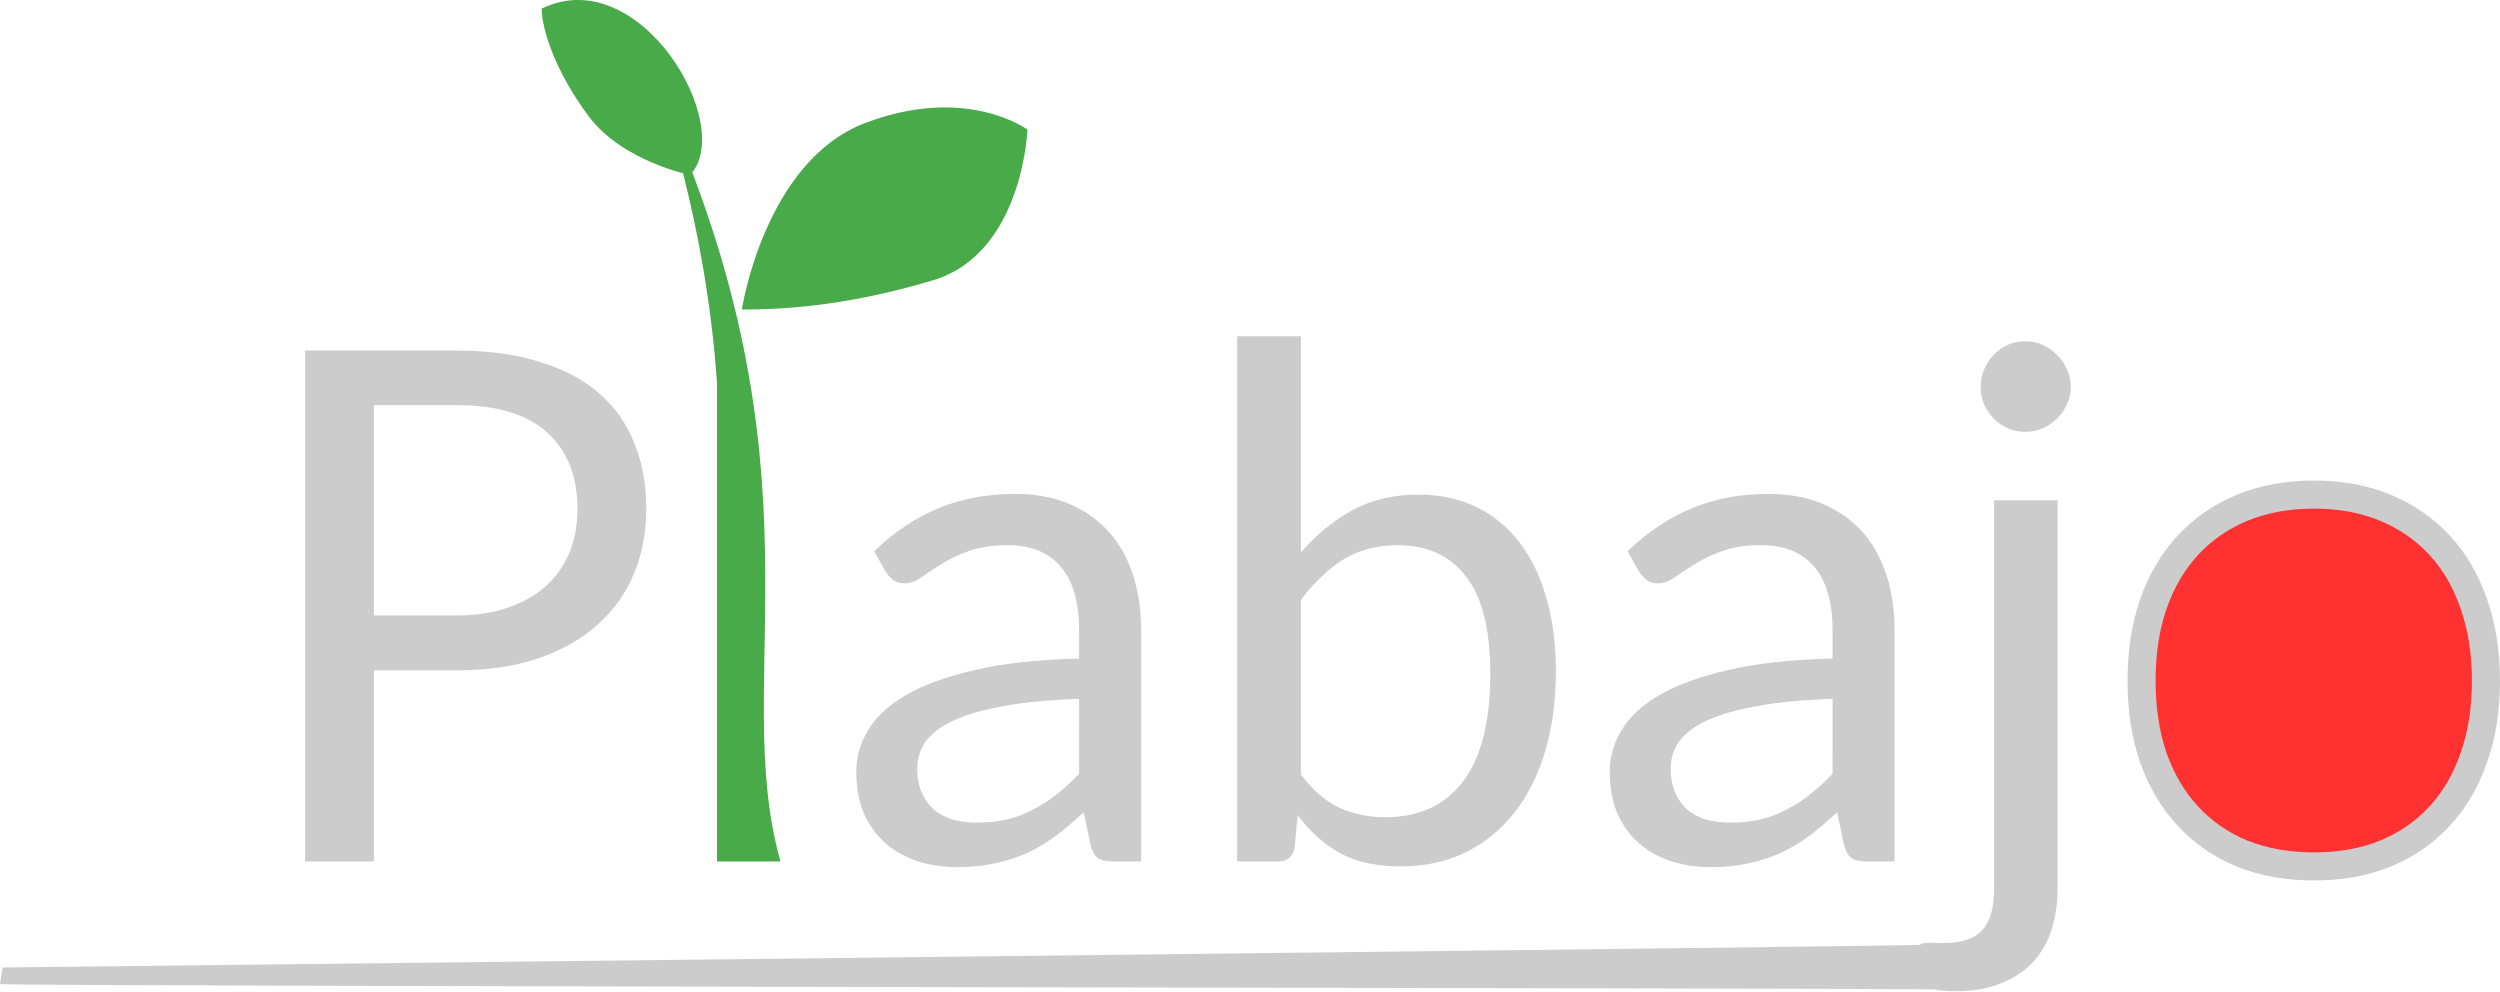
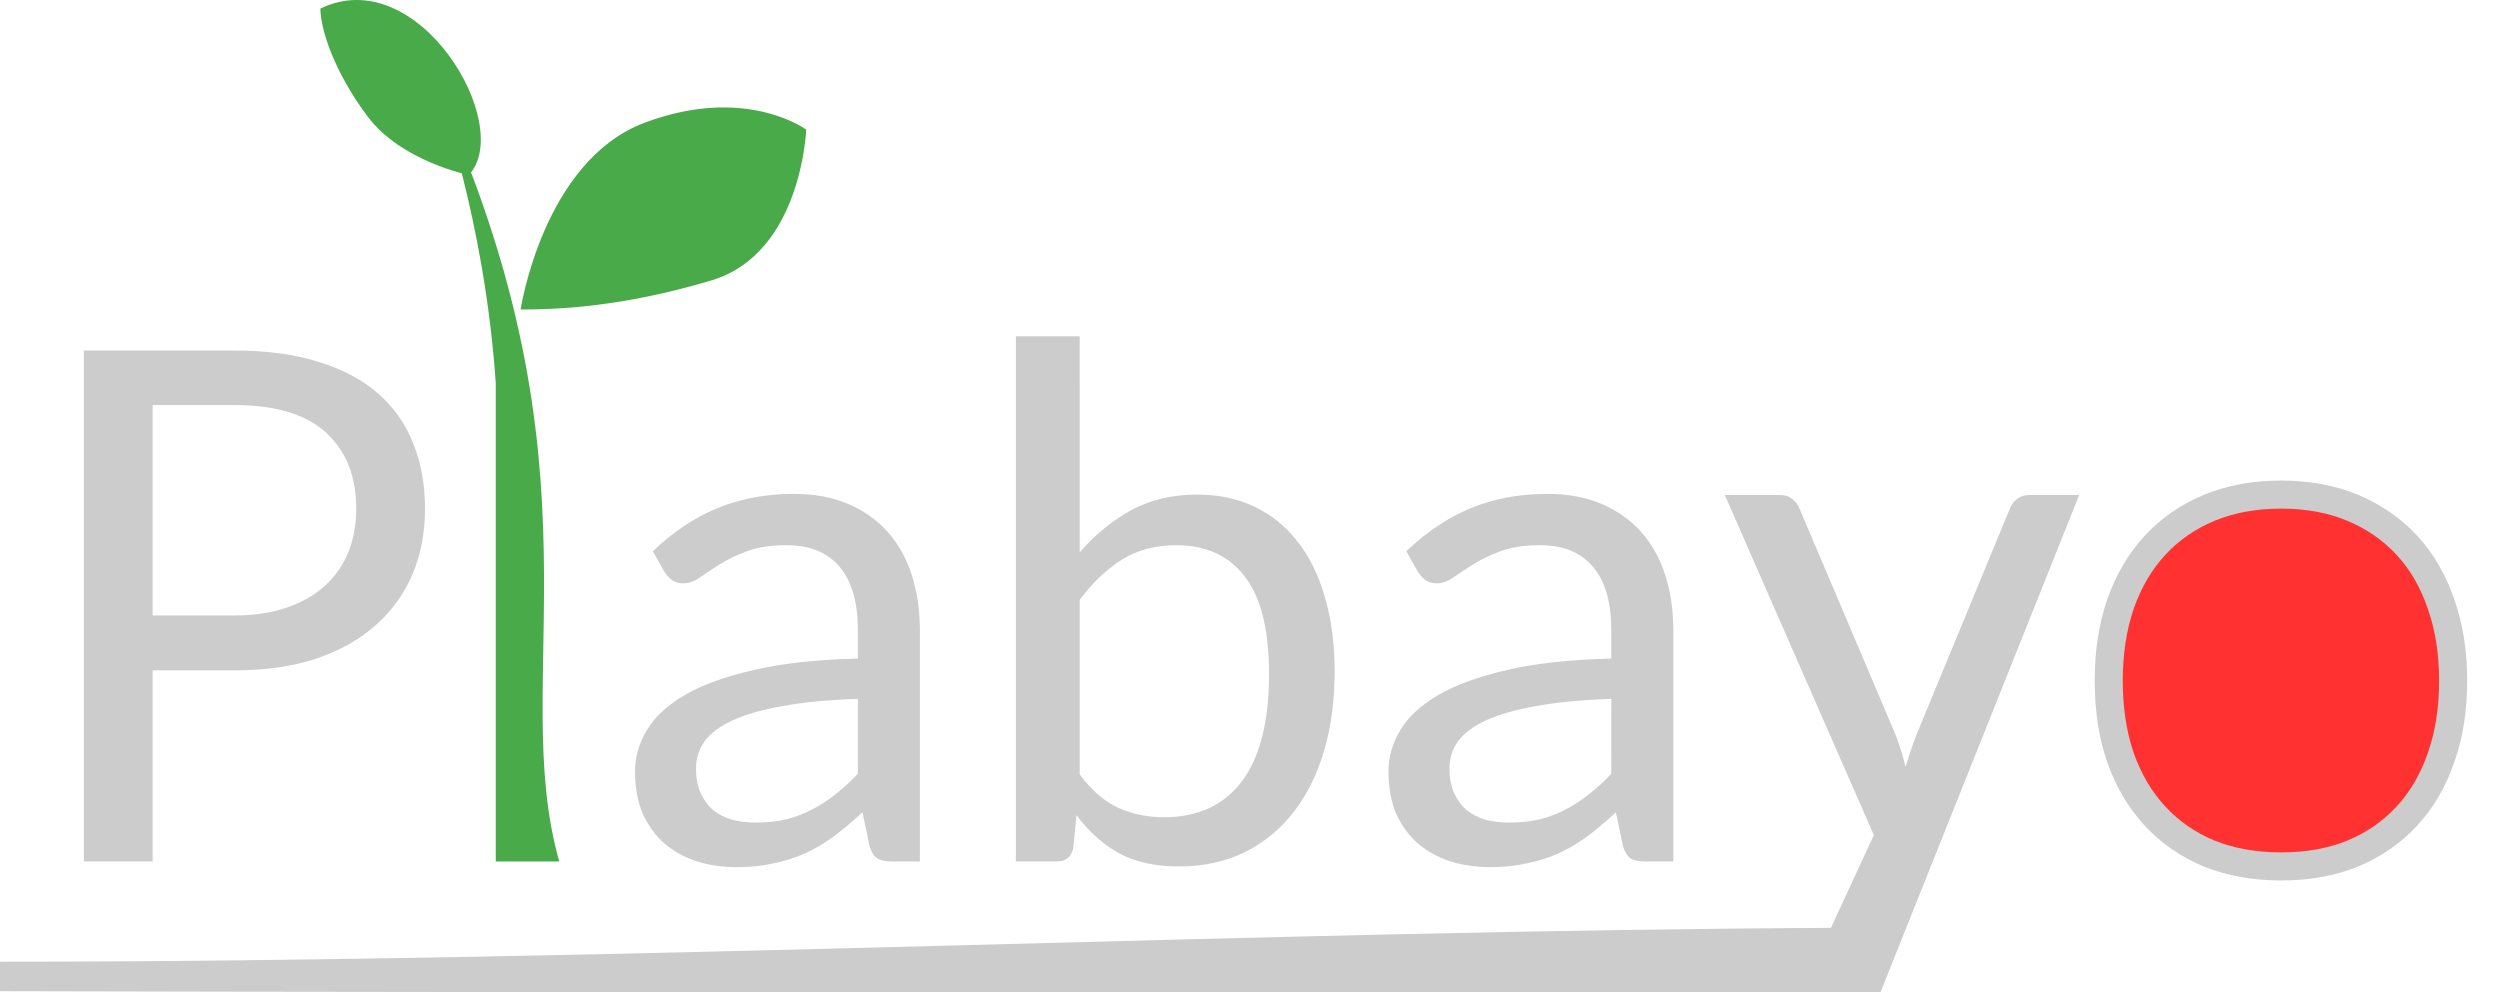
<svg xmlns="http://www.w3.org/2000/svg" width="178.108mm" height="70.618mm" viewBox="0 0 178.108 70.618" version="1.1" id="svg40294">
-   <defs id="defs40291" />
+   <defs id="defs40291">
+     <rect x="135.289" y="335.119" width="292.918" height="343.807" id="rect3365" />
+   </defs>
  <g id="layer1" transform="translate(-3.701921,-51.4878)">
    <g aria-label="Plabajo" id="text41105" style="font-size:50.8px;line-height:1.25;stroke-width:0.265">
-       <path d="m 36.182,95.334 q 2.108,0 3.708,-0.559 1.626,-0.559 2.718,-1.549 1.118,-1.016 1.676,-2.413 0.559,-1.397 0.559,-3.073 0,-3.48 -2.159,-5.436 -2.134,-1.956 -6.502,-1.956 h -5.842 v 14.986 z m 0,-18.872 q 3.454,0 5.994,0.813 2.565,0.787 4.242,2.261 1.676,1.473 2.489,3.556 0.838,2.083 0.838,4.648 0,2.54 -0.889,4.648 -0.889,2.108 -2.616,3.632 -1.702,1.524 -4.242,2.388 -2.515,0.838 -5.817,0.838 h -5.842 V 112.86 h -4.902 V 76.462 Z" style="font-family:Lato;-inkscape-font-specification:Lato;fill:#cccccc;fill-opacity:1" id="path44810" />
-       <path id="path44812" style="font-family:Lato;-inkscape-font-specification:Lato;fill:#49aa49;fill-opacity:1;stroke-width:1" d="m 191.33,219.312 v 0 c 0,0 12.707,33.924 15.732,78.543 v 128.701 h 17.088 C 210.174,377.095 237.927,321.58 191.33,219.312 Z" transform="scale(0.2645833)" />
-       <path d="m 80.583,101.278 q -3.124,0.102 -5.334,0.508 -2.184,0.381 -3.581,1.016 -1.372,0.635 -2.007,1.499 -0.61,0.864 -0.61,1.93 0,1.016 0.33,1.753 0.33,0.737 0.889,1.219 0.584,0.457 1.346,0.686 0.787,0.203 1.676,0.203 1.194,0 2.184,-0.229 0.991,-0.254 1.854,-0.711 0.889,-0.457 1.676,-1.092 0.813,-0.635 1.575,-1.448 z m -14.605,-10.516 q 2.134,-2.057 4.597,-3.073 2.464,-1.016 5.461,-1.016 2.159,0 3.835,0.711 1.676,0.711 2.819,1.981 1.143,1.27 1.727,3.073 0.584,1.803 0.584,3.962 V 112.86 h -2.007 q -0.66,0 -1.016,-0.203 -0.356,-0.229 -0.559,-0.864 l -0.508,-2.438 q -1.016,0.94 -1.981,1.676 -0.965,0.711 -2.032,1.219 -1.067,0.483 -2.286,0.737 -1.194,0.279 -2.667,0.279 -1.499,0 -2.819,-0.406 -1.321,-0.432 -2.311,-1.27 -0.965,-0.838 -1.549,-2.108 -0.559,-1.295 -0.559,-3.048 0,-1.524 0.838,-2.921 0.838,-1.422 2.718,-2.515 1.88,-1.092 4.902,-1.778 3.023,-0.711 7.417,-0.813 v -2.007 q 0,-2.997 -1.295,-4.521 -1.295,-1.549 -3.785,-1.549 -1.676,0 -2.819,0.432 -1.118,0.406 -1.956,0.94 -0.813,0.508 -1.422,0.94 -0.584,0.406 -1.168,0.406 -0.457,0 -0.787,-0.229 -0.33,-0.254 -0.559,-0.61 z" style="font-family:Lato;-inkscape-font-specification:Lato;fill:#cccccc;fill-opacity:1" id="path44814" />
-       <path d="m 96.387,106.662 q 1.245,1.676 2.718,2.362 1.499,0.686 3.277,0.686 3.632,0 5.563,-2.565 1.93,-2.565 1.93,-7.645 0,-4.724 -1.727,-6.934 -1.702,-2.235 -4.877,-2.235 -2.21,0 -3.861,1.016 -1.626,1.016 -3.023,2.87 z m 0,-15.824 q 1.626,-1.88 3.658,-2.997 2.057,-1.118 4.724,-1.118 2.261,0 4.064,0.864 1.829,0.864 3.099,2.515 1.27,1.626 1.93,3.962 0.686,2.337 0.686,5.258 0,3.124 -0.762,5.69 -0.762,2.565 -2.21,4.394 -1.422,1.803 -3.48,2.819 -2.057,0.991 -4.623,0.991 -2.54,0 -4.293,-0.94 -1.727,-0.965 -3.023,-2.718 l -0.229,2.337 q -0.203,0.965 -1.168,0.965 h -2.921 V 75.446 h 4.547 z" style="font-family:Lato;-inkscape-font-specification:Lato;fill:#cccccc;fill-opacity:1" id="path44816" />
-       <path d="m 134.261,101.278 q -3.124,0.102 -5.334,0.508 -2.184,0.381 -3.581,1.016 -1.372,0.635 -2.007,1.499 -0.61,0.864 -0.61,1.93 0,1.016 0.33,1.753 0.33,0.737 0.889,1.219 0.584,0.457 1.346,0.686 0.787,0.203 1.676,0.203 1.194,0 2.184,-0.229 0.991,-0.254 1.854,-0.711 0.889,-0.457 1.676,-1.092 0.813,-0.635 1.575,-1.448 z m -14.605,-10.516 q 2.134,-2.057 4.597,-3.073 2.464,-1.016 5.461,-1.016 2.159,0 3.835,0.711 1.676,0.711 2.819,1.981 1.143,1.27 1.727,3.073 0.584,1.803 0.584,3.962 V 112.86 h -2.007 q -0.66,0 -1.016,-0.203 -0.356,-0.229 -0.559,-0.864 l -0.508,-2.438 q -1.016,0.94 -1.981,1.676 -0.965,0.711 -2.032,1.219 -1.067,0.483 -2.286,0.737 -1.194,0.279 -2.667,0.279 -1.499,0 -2.819,-0.406 -1.321,-0.432 -2.311,-1.27 -0.965,-0.838 -1.549,-2.108 -0.559,-1.295 -0.559,-3.048 0,-1.524 0.838,-2.921 0.838,-1.422 2.718,-2.515 1.88,-1.092 4.902,-1.778 3.023,-0.711 7.417,-0.813 v -2.007 q 0,-2.997 -1.295,-4.521 -1.295,-1.549 -3.785,-1.549 -1.676,0 -2.819,0.432 -1.118,0.406 -1.956,0.94 -0.813,0.508 -1.422,0.94 -0.584,0.406 -1.168,0.406 -0.457,0 -0.787,-0.229 -0.33,-0.254 -0.559,-0.61 z" style="font-family:Lato;-inkscape-font-specification:Lato;fill:#cccccc;fill-opacity:1" id="path44818" />
-       <path d="M 150.293,87.13 V 114.765 c 0,1.033 -0.135,1.99 -0.406,2.87 -0.271,0.897 -0.703,1.676 -1.295,2.337 -0.593,0.66 -1.355,1.177 -2.286,1.549 -0.914,0.389 -2.015,0.584 -3.302,0.584 -0.542,0 -1.041,-0.042 -1.499,-0.127 -0.457,-0.085 -137.345,-0.212 -137.802,-0.381 l 0.178,-1.184 c 0,0 136.524,-1.525 136.609,-1.61 0.068,-0.068 0.169,-0.11 0.305,-0.127 0.135,-0.017 0.313,-0.025 0.533,-0.025 0.203,0.017 0.466,0.025 0.787,0.025 1.321,0 2.261,-0.313 2.819,-0.94 0.559,-0.61 0.838,-1.6 0.838,-2.972 V 87.13 Z m 0.94,-8.077 c 0,0.44 -0.093,0.855 -0.279,1.245 -0.169,0.373 -0.406,0.711 -0.711,1.016 -0.288,0.288 -0.627,0.516 -1.016,0.686 -0.389,0.169 -0.804,0.254 -1.245,0.254 -0.44,0 -0.855,-0.085 -1.245,-0.254 -0.373,-0.169 -0.703,-0.398 -0.991,-0.686 -0.288,-0.305 -0.516,-0.643 -0.686,-1.016 -0.169,-0.389 -0.254,-0.804 -0.254,-1.245 0,-0.44 0.085,-0.855 0.254,-1.245 0.169,-0.406 0.398,-0.754 0.686,-1.041 0.288,-0.305 0.618,-0.542 0.991,-0.711 0.389,-0.169 0.804,-0.254 1.245,-0.254 0.44,0 0.855,0.085 1.245,0.254 0.389,0.169 0.728,0.406 1.016,0.711 0.305,0.288 0.542,0.635 0.711,1.041 0.186,0.389 0.279,0.804 0.279,1.245 z" style="font-family:Lato;-inkscape-font-specification:Lato;fill:#cccccc;fill-opacity:1" id="path44820" />
-       <path d="m 168.567,86.723 c 1.88,0 3.573,0.313 5.08,0.94 1.507,0.627 2.794,1.516 3.861,2.667 1.067,1.151 1.88,2.548 2.438,4.191 0.576,1.626 0.864,3.446 0.864,5.461 0,2.032 -0.288,3.861 -0.864,5.486 -0.559,1.626 -1.372,3.014 -2.438,4.166 -1.067,1.151 -2.354,2.04 -3.861,2.667 -1.507,0.61 -3.2,0.914 -5.08,0.914 -1.897,0 -3.607,-0.305 -5.131,-0.914 -1.507,-0.627 -2.794,-1.516 -3.861,-2.667 -1.067,-1.151 -1.888,-2.54 -2.464,-4.166 -0.559,-1.626 -0.838,-3.454 -0.838,-5.486 0,-2.015 0.279,-3.835 0.838,-5.461 0.576,-1.643 1.397,-3.04 2.464,-4.191 1.067,-1.151 2.354,-2.04 3.861,-2.667 1.524,-0.627 3.234,-0.94 5.131,-0.94 z" style="font-family:Lato;-inkscape-font-specification:Lato;fill:#ff3131;fill-opacity:1;stroke:#cccccc;stroke-width:2;stroke-miterlimit:4;stroke-dasharray:none;stroke-opacity:1" id="path44822" />
+       <path d="m 20.419,95.334 q 2.108,0 3.708,-0.559 1.626,-0.559 2.718,-1.549 1.118,-1.016 1.676,-2.413 0.559,-1.397 0.559,-3.073 0,-3.48 -2.159,-5.436 -2.134,-1.956 -6.502,-1.956 h -5.842 v 14.986 z m 0,-18.872 q 3.454,0 5.994,0.813 2.565,0.787 4.242,2.261 1.676,1.473 2.489,3.556 0.838,2.083 0.838,4.648 0,2.54 -0.889,4.648 -0.889,2.108 -2.616,3.632 -1.702,1.524 -4.242,2.388 -2.515,0.838 -5.817,0.838 h -5.842 V 112.86 H 9.675 V 76.462 Z" style="font-family:Lato;-inkscape-font-specification:Lato;fill:#cccccc;fill-opacity:1" id="path44810" />
+       <path id="path44812" style="font-family:Lato;-inkscape-font-specification:Lato;fill:#49aa49;fill-opacity:1;stroke-width:0.265" d="m 34.86,58.026 v 0 c 0,0 3.362,8.976 4.163,20.781 v 34.052 h 4.521 c -3.698,-13.087 3.645,-27.775 -8.684,-54.833 z" />
+       <path d="m 64.82,101.278 q -3.124,0.102 -5.334,0.508 -2.184,0.381 -3.581,1.016 -1.372,0.635 -2.007,1.499 -0.61,0.864 -0.61,1.93 0,1.016 0.33,1.753 0.33,0.737 0.889,1.219 0.584,0.457 1.346,0.686 0.787,0.203 1.676,0.203 1.194,0 2.184,-0.229 0.991,-0.254 1.854,-0.711 0.889,-0.457 1.676,-1.092 0.813,-0.635 1.575,-1.448 z m -14.605,-10.516 q 2.134,-2.057 4.597,-3.073 2.464,-1.016 5.461,-1.016 2.159,0 3.835,0.711 1.676,0.711 2.819,1.981 1.143,1.27 1.727,3.073 0.584,1.803 0.584,3.962 V 112.86 h -2.007 q -0.66,0 -1.016,-0.203 -0.356,-0.229 -0.559,-0.864 l -0.508,-2.438 q -1.016,0.94 -1.981,1.676 -0.965,0.711 -2.032,1.219 -1.067,0.483 -2.286,0.737 -1.194,0.279 -2.667,0.279 -1.499,0 -2.819,-0.406 -1.321,-0.432 -2.311,-1.27 -0.965,-0.838 -1.549,-2.108 -0.559,-1.295 -0.559,-3.048 0,-1.524 0.838,-2.921 0.838,-1.422 2.718,-2.515 1.88,-1.092 4.902,-1.778 3.023,-0.711 7.417,-0.813 v -2.007 q 0,-2.997 -1.295,-4.521 -1.295,-1.549 -3.785,-1.549 -1.676,0 -2.819,0.432 -1.118,0.406 -1.956,0.94 -0.813,0.508 -1.422,0.94 -0.584,0.406 -1.168,0.406 -0.457,0 -0.787,-0.229 -0.33,-0.254 -0.559,-0.61 z" style="font-family:Lato;-inkscape-font-specification:Lato;fill:#cccccc;fill-opacity:1" id="path44814" />
+       <path d="m 80.624,106.662 q 1.245,1.676 2.718,2.362 1.499,0.686 3.277,0.686 3.632,0 5.563,-2.565 1.93,-2.565 1.93,-7.645 0,-4.724 -1.727,-6.934 -1.702,-2.235 -4.877,-2.235 -2.21,0 -3.861,1.016 -1.626,1.016 -3.023,2.87 z m 0,-15.824 q 1.626,-1.88 3.658,-2.997 2.057,-1.118 4.724,-1.118 2.261,0 4.064,0.864 1.829,0.864 3.099,2.515 1.27,1.626 1.93,3.962 0.686,2.337 0.686,5.258 0,3.124 -0.762,5.69 -0.762,2.565 -2.21,4.394 -1.422,1.803 -3.48,2.819 -2.057,0.991 -4.623,0.991 -2.54,0 -4.293,-0.94 -1.727,-0.965 -3.023,-2.718 l -0.229,2.337 q -0.203,0.965 -1.168,0.965 h -2.921 V 75.446 h 4.547 z" style="font-family:Lato;-inkscape-font-specification:Lato;fill:#cccccc;fill-opacity:1" id="path44816" />
+       <path d="m 118.498,101.278 q -3.124,0.102 -5.334,0.508 -2.184,0.381 -3.581,1.016 -1.372,0.635 -2.007,1.499 -0.61,0.864 -0.61,1.93 0,1.016 0.33,1.753 0.33,0.737 0.889,1.219 0.584,0.457 1.346,0.686 0.787,0.203 1.676,0.203 1.194,0 2.184,-0.229 0.991,-0.254 1.854,-0.711 0.889,-0.457 1.676,-1.092 0.813,-0.635 1.575,-1.448 z m -14.605,-10.516 q 2.134,-2.057 4.597,-3.073 2.464,-1.016 5.461,-1.016 2.159,0 3.835,0.711 1.676,0.711 2.819,1.981 1.143,1.27 1.727,3.073 0.584,1.803 0.584,3.962 V 112.86 h -2.007 q -0.66,0 -1.016,-0.203 -0.356,-0.229 -0.559,-0.864 l -0.508,-2.438 q -1.016,0.94 -1.981,1.676 -0.965,0.711 -2.032,1.219 -1.067,0.483 -2.286,0.737 -1.194,0.279 -2.667,0.279 -1.499,0 -2.819,-0.406 -1.321,-0.432 -2.311,-1.27 -0.965,-0.838 -1.549,-2.108 -0.559,-1.295 -0.559,-3.048 0,-1.524 0.838,-2.921 0.838,-1.422 2.718,-2.515 1.88,-1.092 4.902,-1.778 3.023,-0.711 7.417,-0.813 v -2.007 q 0,-2.997 -1.295,-4.521 -1.295,-1.549 -3.785,-1.549 -1.676,0 -2.819,0.432 -1.118,0.406 -1.956,0.94 -0.813,0.508 -1.422,0.94 -0.584,0.406 -1.168,0.406 -0.457,0 -0.787,-0.229 -0.33,-0.254 -0.559,-0.61 z" style="font-family:Lato;-inkscape-font-specification:Lato;fill:#cccccc;fill-opacity:1" id="path44818" />
+       <path id="path44820" style="font-family:Lato;-inkscape-font-specification:Lato;fill:#cccccc;fill-opacity:1;stroke-width:1" d="m 464.434,133.285 40.127,91.584 -11.559,24.976 c -148.809,0.66 -323.544,9.102 -493.12,9.113 l 0.071,7.941 C 145.881,267.305 483.326,267.279 506.257,267.41 l 53.6,-134.125 h -13.537 c -1.152,0 -2.208,0.353 -3.168,1.057 -0.896,0.64 -1.536,1.472 -1.92,2.496 l -25.248,61.152 c -1.024,2.688 -1.983,5.535 -2.879,8.543 -0.704,-2.944 -1.568,-5.759 -2.592,-8.447 l -26.016,-61.248 c -0.32,-0.896 -0.928,-1.696 -1.824,-2.4 -0.832,-0.768 -1.985,-1.152 -3.457,-1.152 z" transform="matrix(0.2645833,0,0,0.2645833,3.701921,51.4878)" />
+       <path d="m 166.229,86.723 c 1.88,0 3.573,0.313 5.08,0.94 1.507,0.627 2.794,1.516 3.861,2.667 1.067,1.151 1.88,2.548 2.438,4.191 0.576,1.626 0.864,3.446 0.864,5.461 0,2.032 -0.288,3.861 -0.864,5.486 -0.559,1.626 -1.372,3.014 -2.438,4.166 -1.067,1.151 -2.354,2.04 -3.861,2.667 -1.507,0.61 -3.2,0.914 -5.08,0.914 -1.897,0 -3.607,-0.305 -5.131,-0.914 -1.507,-0.627 -2.794,-1.516 -3.861,-2.667 -1.067,-1.151 -1.888,-2.54 -2.464,-4.166 -0.559,-1.626 -0.838,-3.454 -0.838,-5.486 0,-2.015 0.279,-3.835 0.838,-5.461 0.576,-1.643 1.397,-3.04 2.464,-4.191 1.067,-1.151 2.354,-2.04 3.861,-2.667 1.524,-0.627 3.234,-0.94 5.131,-0.94 z" style="font-family:Lato;-inkscape-font-specification:Lato;fill:#ff3131;fill-opacity:1;stroke:#cccccc;stroke-width:2;stroke-miterlimit:4;stroke-dasharray:none;stroke-opacity:1" id="path44822" />
    </g>
-     <path style="fill:#49aa49;fill-opacity:1;stroke:none;stroke-width:0.265px;stroke-linecap:butt;stroke-linejoin:miter;stroke-opacity:1" d="m 52.866,63.954 c 0,0 -4.806,-0.961 -7.21,-4.166 -2.403,-3.204 -3.364,-6.248 -3.364,-7.69 7.007,-3.401 13.878,8.354 10.574,11.856 z" id="path48159" />
-     <path style="fill:#49aa49;fill-opacity:1;stroke:none;stroke-width:0.265px;stroke-linecap:butt;stroke-linejoin:miter;stroke-opacity:1" d="m 56.555,73.538 c 0,0 1.602,-10.574 8.812,-13.298 7.21,-2.724 11.535,0.481 11.535,0.481 0,0 -0.32,8.812 -6.729,10.734 -6.409,1.923 -11.055,2.083 -13.618,2.083 z" id="path48506" />
+     <path style="fill:#49aa49;fill-opacity:1;stroke:none;stroke-width:0.265px;stroke-linecap:butt;stroke-linejoin:miter;stroke-opacity:1" d="m 37.103,63.954 c 0,0 -4.806,-0.961 -7.21,-4.166 -2.403,-3.204 -3.364,-6.248 -3.364,-7.69 7.007,-3.401 13.878,8.354 10.574,11.856 z" id="path48159" />
+     <path style="fill:#49aa49;fill-opacity:1;stroke:none;stroke-width:0.265px;stroke-linecap:butt;stroke-linejoin:miter;stroke-opacity:1" d="m 40.792,73.538 c 0,0 1.602,-10.574 8.812,-13.298 7.21,-2.724 11.535,0.481 11.535,0.481 0,0 -0.32,8.812 -6.729,10.734 -6.409,1.923 -11.055,2.083 -13.618,2.083 z" id="path48506" />
  </g>
+   <g aria-label="y" transform="matrix(0.2645833,0,0,0.2645833,86.55267,-74.9155)" id="text3363" style="font-size:192px;line-height:1.25;white-space:pre;shape-inside:url(#rect3365);fill:#333333" />
</svg>
